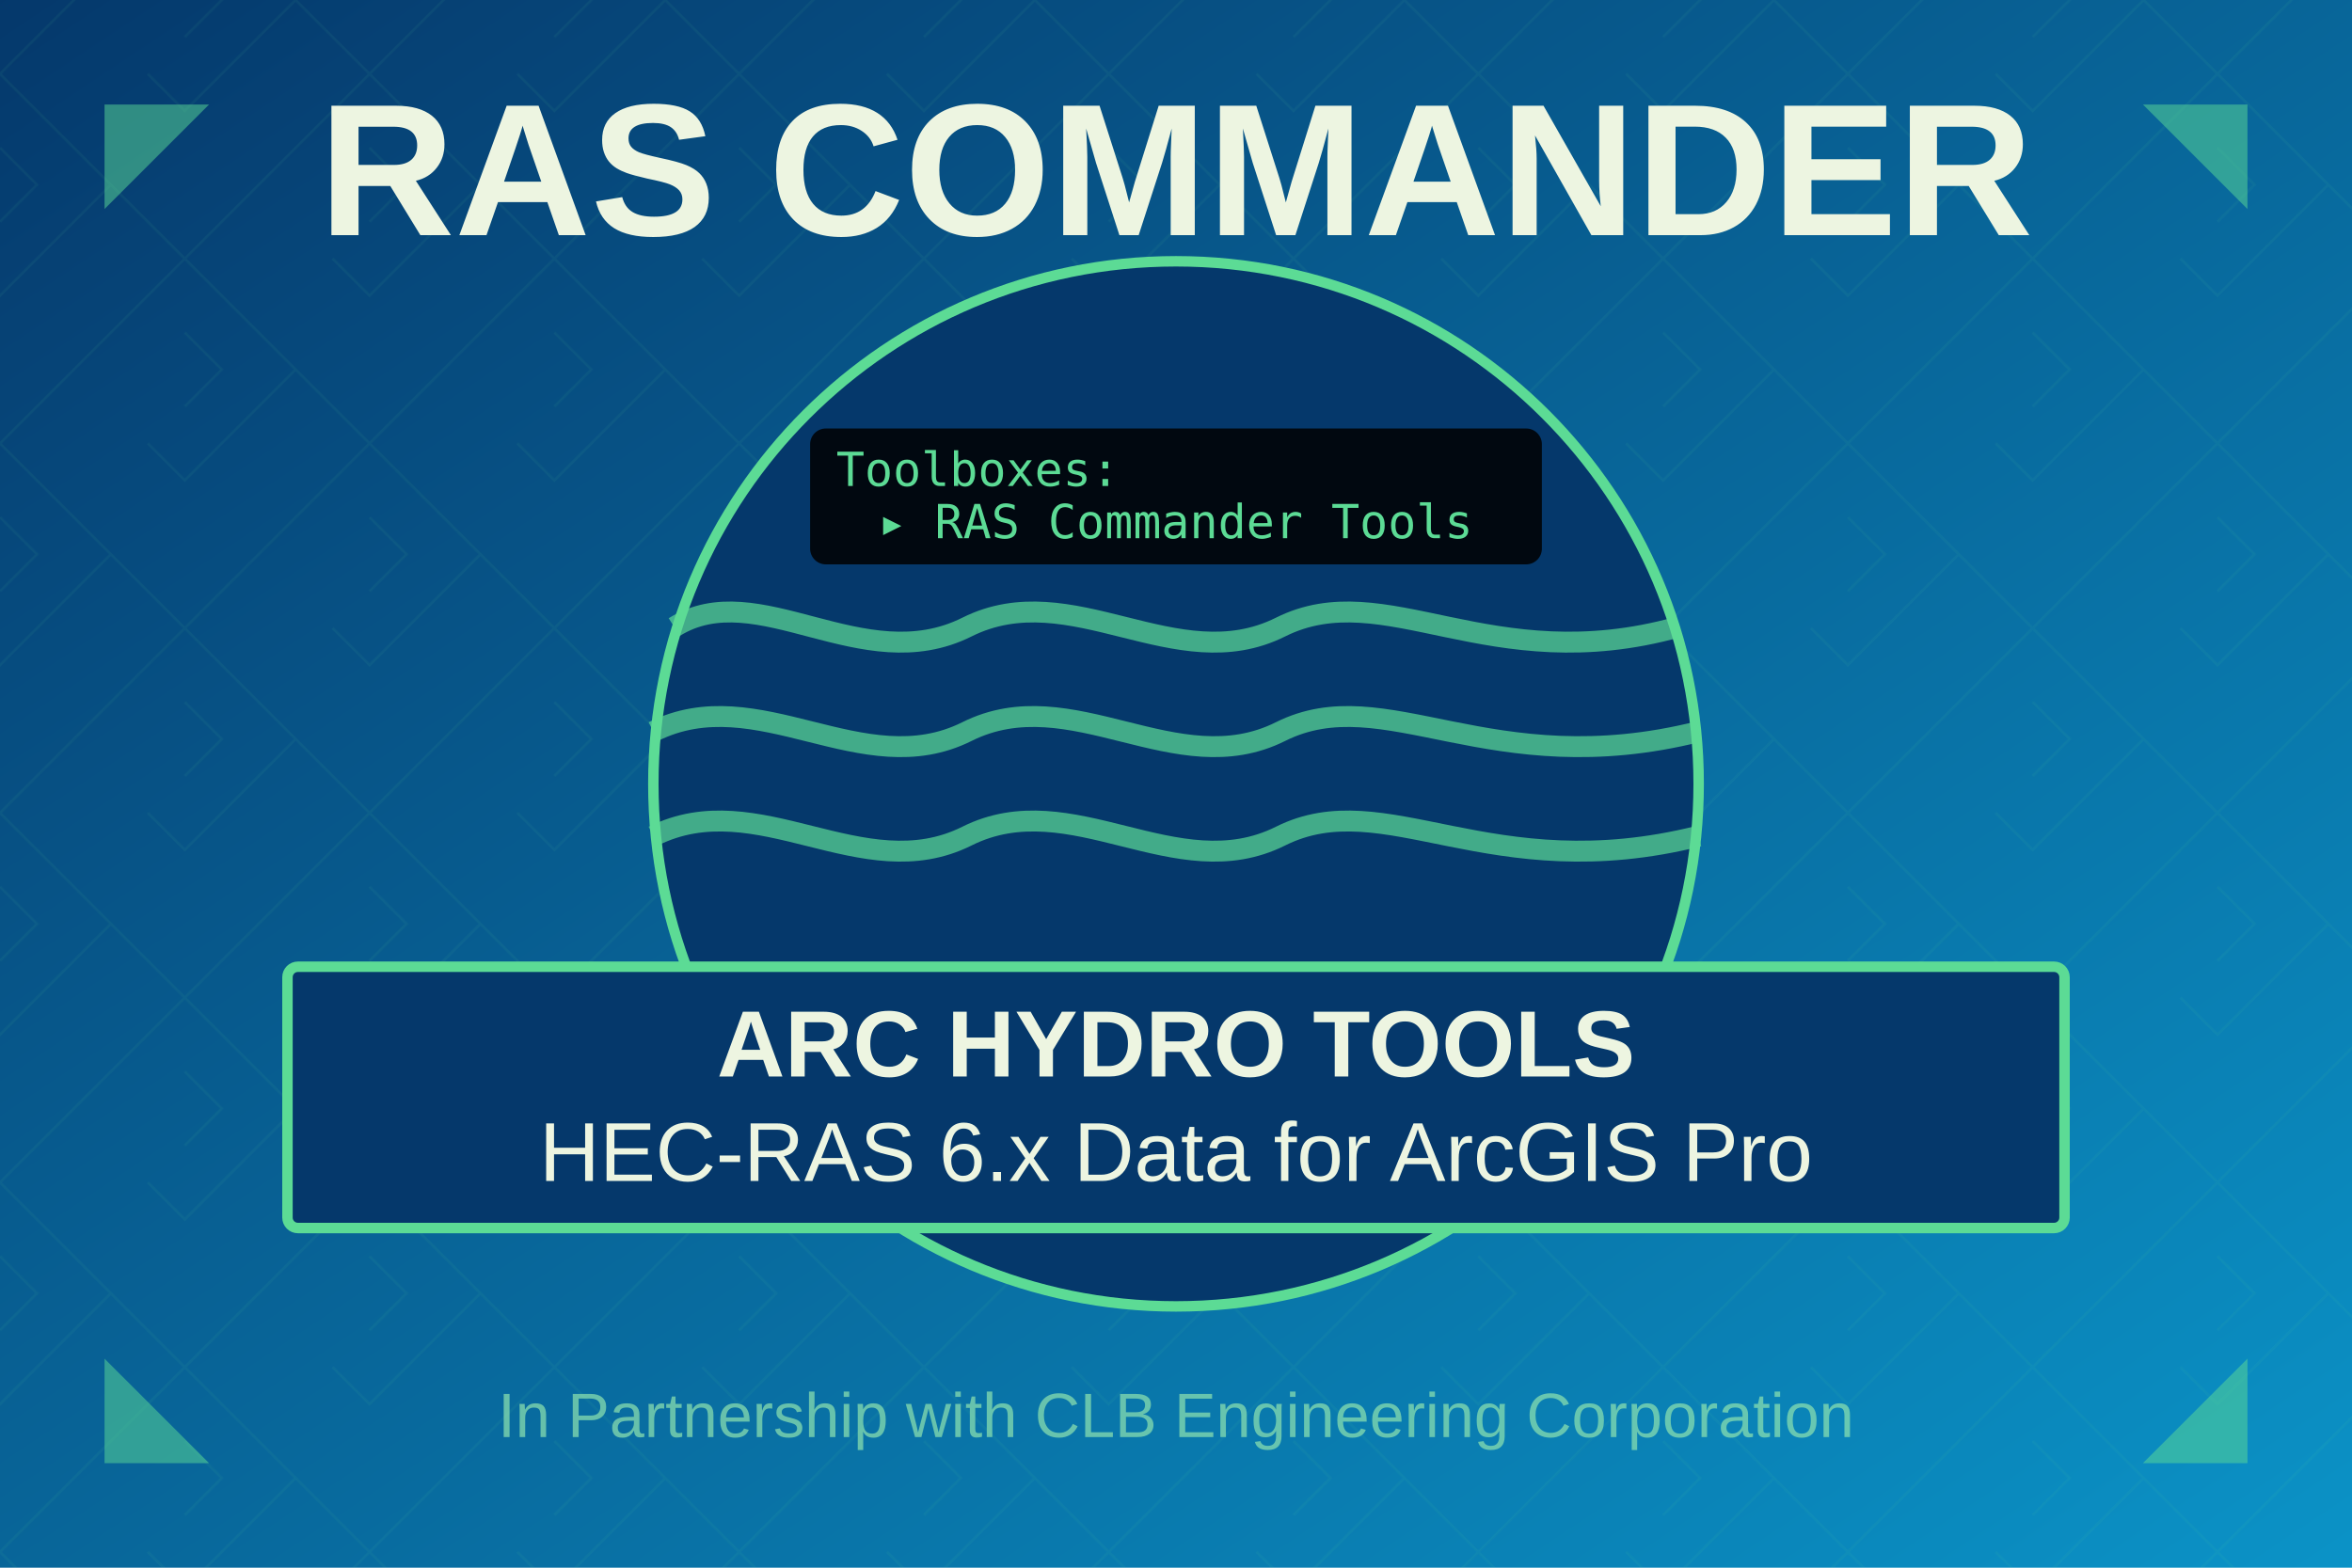
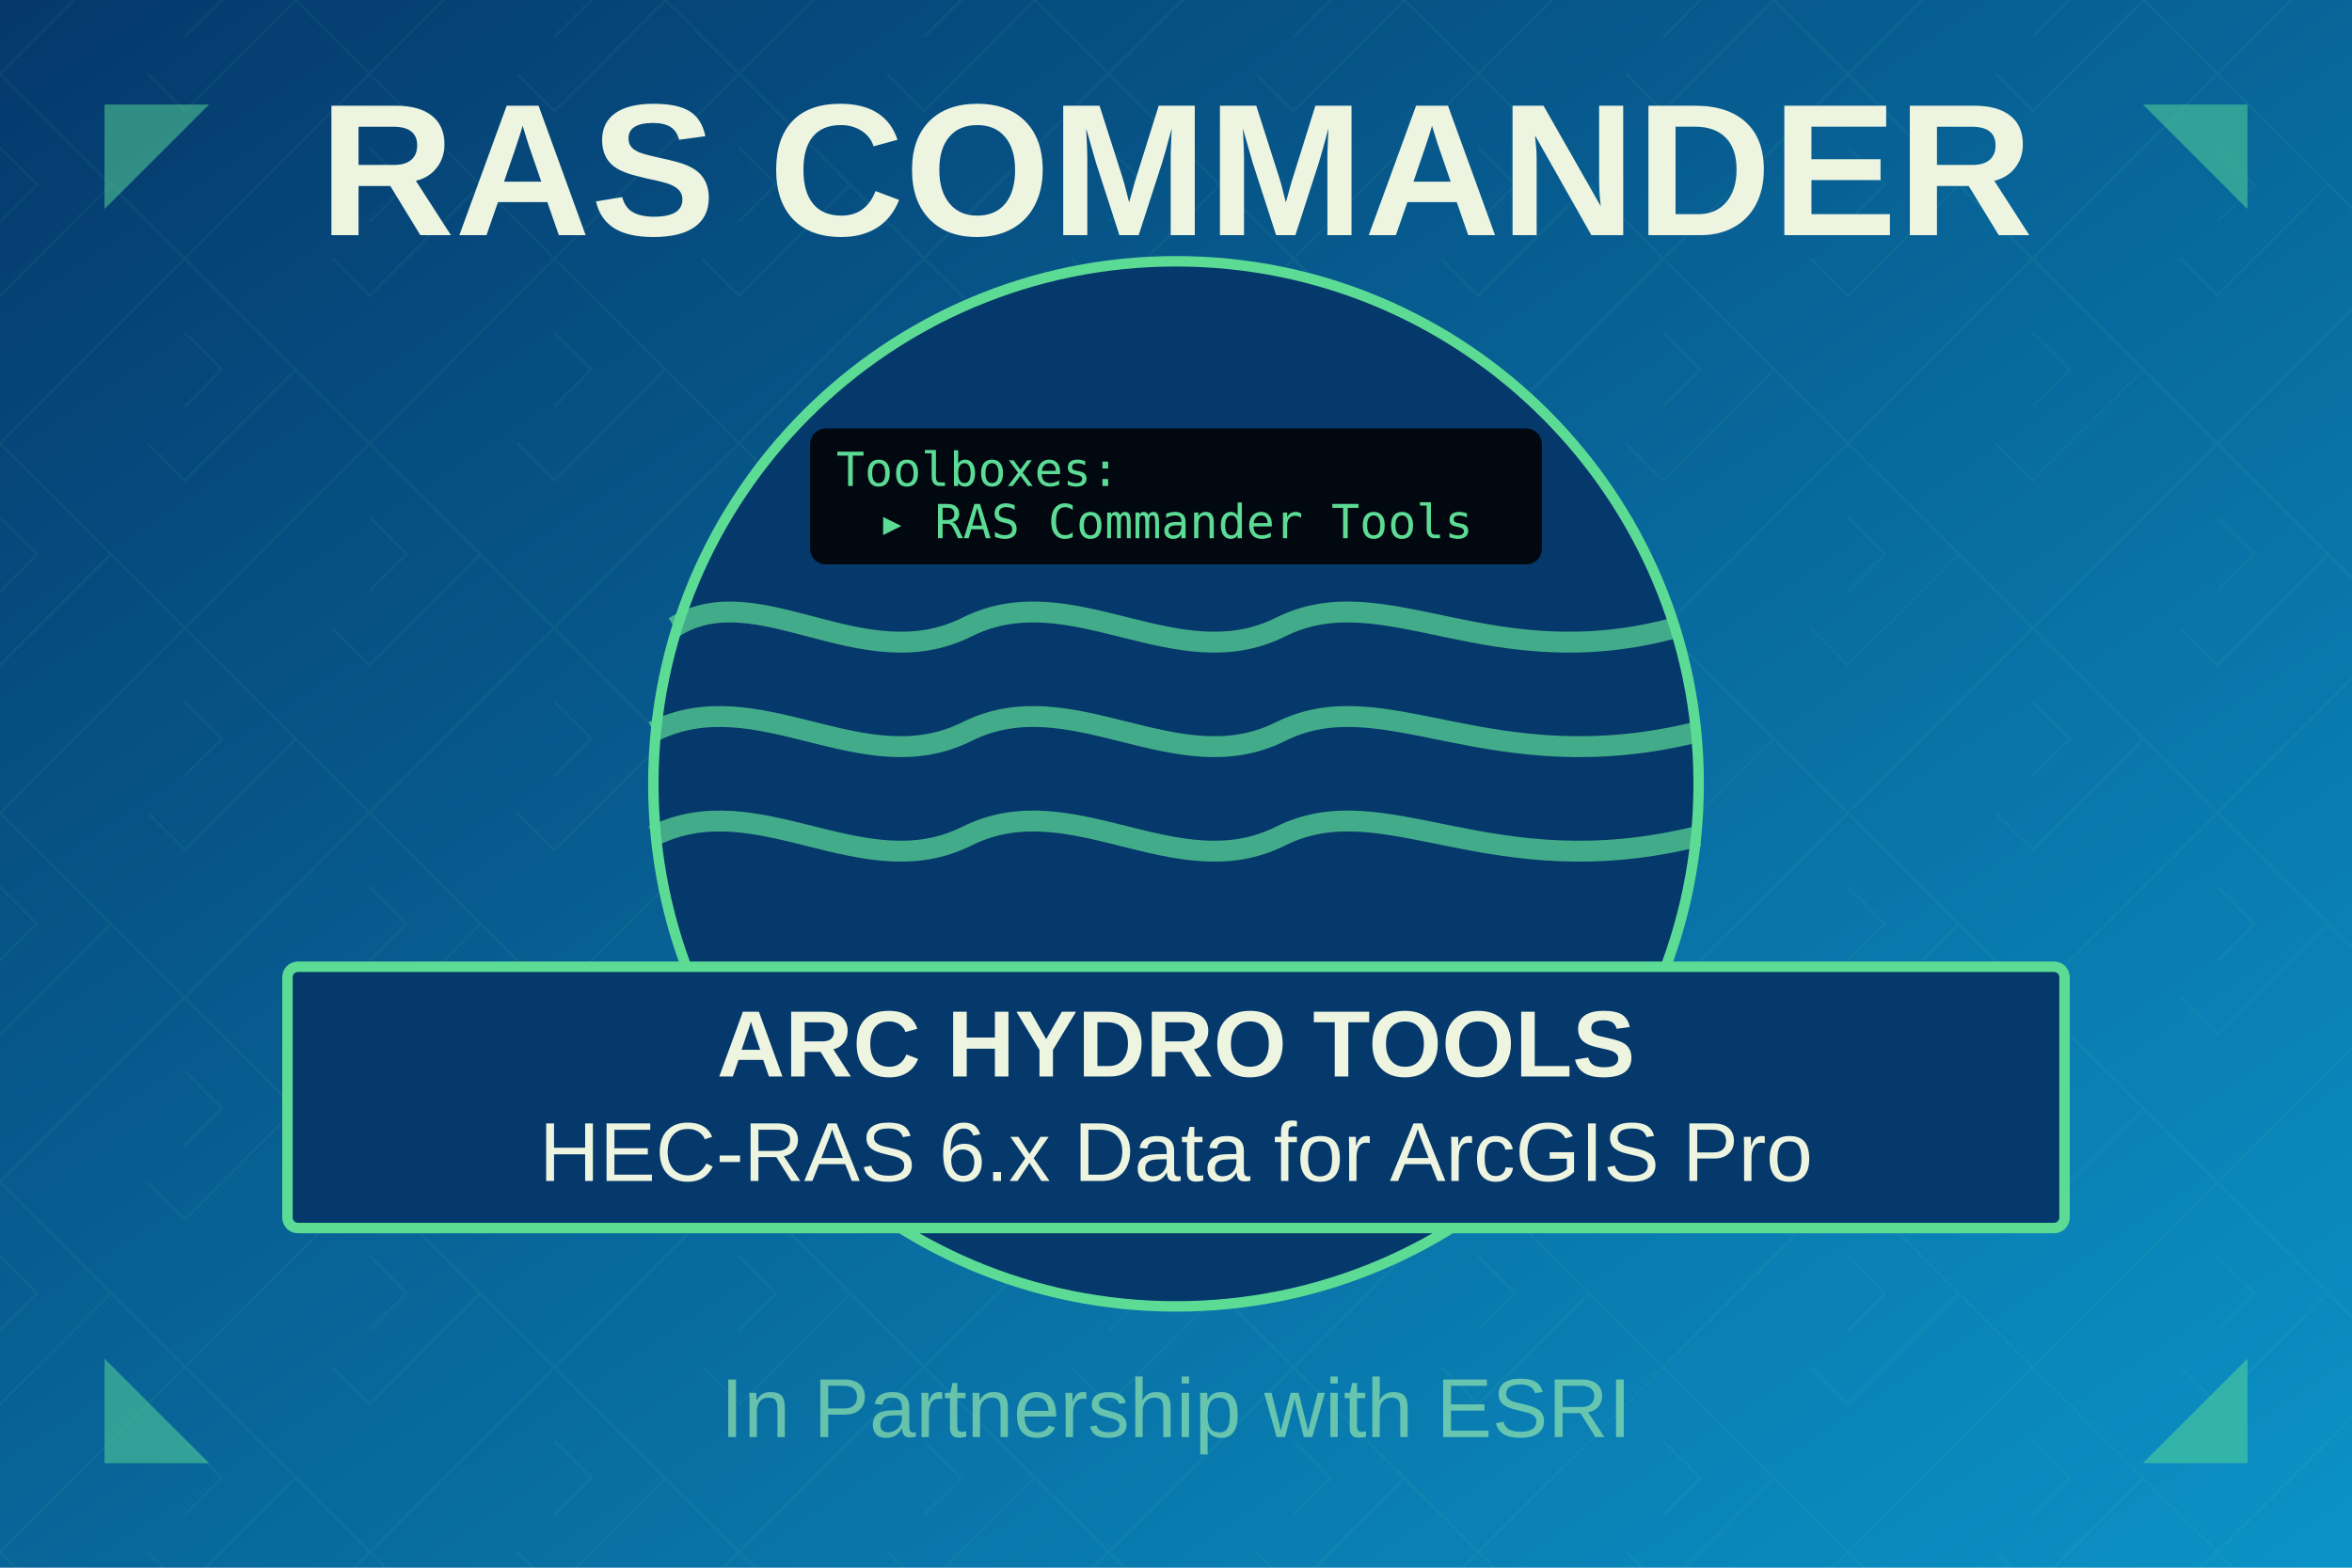
<svg xmlns="http://www.w3.org/2000/svg" viewBox="0 0 450 300">
  <defs>
    <linearGradient id="bg-gradient" x1="0%" y1="0%" x2="100%" y2="100%">
      <stop offset="0%" stop-color="#05386B" />
      <stop offset="100%" stop-color="#0B93C7" />
    </linearGradient>
    <pattern id="circuit-pattern" patternUnits="userSpaceOnUse" width="50" height="50" patternTransform="rotate(45)">
      <path d="M10,0 L10,50 M0,10 L50,10 M20,20 L30,20 L30,30 M40,10 L40,40 L30,40" fill="none" stroke="#5CDB95" stroke-width="0.5" stroke-opacity="0.3" />
    </pattern>
  </defs>
  <rect width="450" height="300" fill="url(#bg-gradient)" />
  <rect width="450" height="300" fill="url(#circuit-pattern)" opacity="0.2" />
  <text x="225" y="45" font-family="Arial, sans-serif" font-size="36" font-weight="bold" text-anchor="middle" fill="#EDF5E1">RAS COMMANDER</text>
  <circle cx="225" cy="150" r="100" fill="#05386B" stroke="#5CDB95" stroke-width="2" />
  <rect x="55" y="185" width="340" height="50" fill="#05386B" stroke="#5CDB95" stroke-width="2" rx="2" ry="2" />
  <rect x="155" y="82" width="140" height="26" rx="3" ry="3" fill="#000" fill-opacity="0.85" />
  <text x="160" y="93" font-family="Consolas, monospace" font-size="9" fill="#5CDB95">Toolboxes:</text>
  <text x="168" y="103" font-family="Consolas, monospace" font-size="9" fill="#5CDB95">▸ RAS Commander Tools</text>
  <g opacity="0.7">
    <path d="M129,120 C145,110 165,130 185,120 C205,110 225,130 245,120 C265,110 285,130 321,120" fill="none" stroke="#5CDB95" stroke-width="4">
      <animate attributeName="d" values="M129,120 C145,110 165,130 185,120 C205,110 225,130 245,120 C265,110 285,130 321,120;                        M129,120 C145,130 165,110 185,120 C205,130 225,110 245,120 C265,130 285,110 321,120;                        M129,120 C145,110 165,130 185,120 C205,110 225,130 245,120 C265,110 285,130 321,120" dur="4s" repeatCount="indefinite" />
    </path>
    <path d="M125,140 C145,130 165,150 185,140 C205,130 225,150 245,140 C265,130 285,150 325,140" fill="none" stroke="#5CDB95" stroke-width="4">
      <animate attributeName="d" values="M125,140 C145,130 165,150 185,140 C205,130 225,150 245,140 C265,130 285,150 325,140;                        M125,140 C145,150 165,130 185,140 C205,150 225,130 245,140 C265,150 285,130 325,140;                        M125,140 C145,130 165,150 185,140 C205,130 225,150 245,140 C265,130 285,150 325,140" dur="4s" repeatCount="indefinite" begin="0.5s" />
    </path>
    <path d="M125,160 C145,150 165,170 185,160 C205,150 225,170 245,160 C265,150 285,170 325,160" fill="none" stroke="#5CDB95" stroke-width="4">
      <animate attributeName="d" values="M125,160 C145,150 165,170 185,160 C205,150 225,170 245,160 C265,150 285,170 325,160;                        M125,160 C145,170 165,150 185,160 C205,170 225,150 245,160 C265,170 285,150 325,160;                        M125,160 C145,150 165,170 185,160 C205,150 225,170 245,160 C265,150 285,170 325,160" dur="4s" repeatCount="indefinite" begin="1s" />
    </path>
  </g>
  <text x="225" y="206" font-family="Arial, sans-serif" font-size="18" font-weight="bold" text-anchor="middle" fill="#EDF5E1">ARC HYDRO TOOLS</text>
  <text x="225" y="226" font-family="Arial, sans-serif" font-size="16" font-weight="normal" text-anchor="middle" fill="#EDF5E1">HEC-RAS 6.x Data for ArcGIS Pro</text>
  <path d="M20,20 L20,40 L40,20 Z" fill="#5CDB95" opacity="0.5" />
  <path d="M430,20 L410,20 L430,40 Z" fill="#5CDB95" opacity="0.5" />
  <path d="M20,280 L20,260 L40,280 Z" fill="#5CDB95" opacity="0.5" />
  <path d="M430,280 L430,260 L410,280 Z" fill="#5CDB95" opacity="0.5" />
-   <text x="225" y="275" font-family="Arial, sans-serif" font-size="12" text-anchor="middle" fill="#8EE4AF" opacity="0.7">In Partnership with CLB Engineering Corporation</text>
+   <text x="225" y="275" font-family="Arial, sans-serif" font-size="16" text-anchor="middle" fill="#8EE4AF" opacity="0.7">In Partnership with ESRI</text>
</svg>
